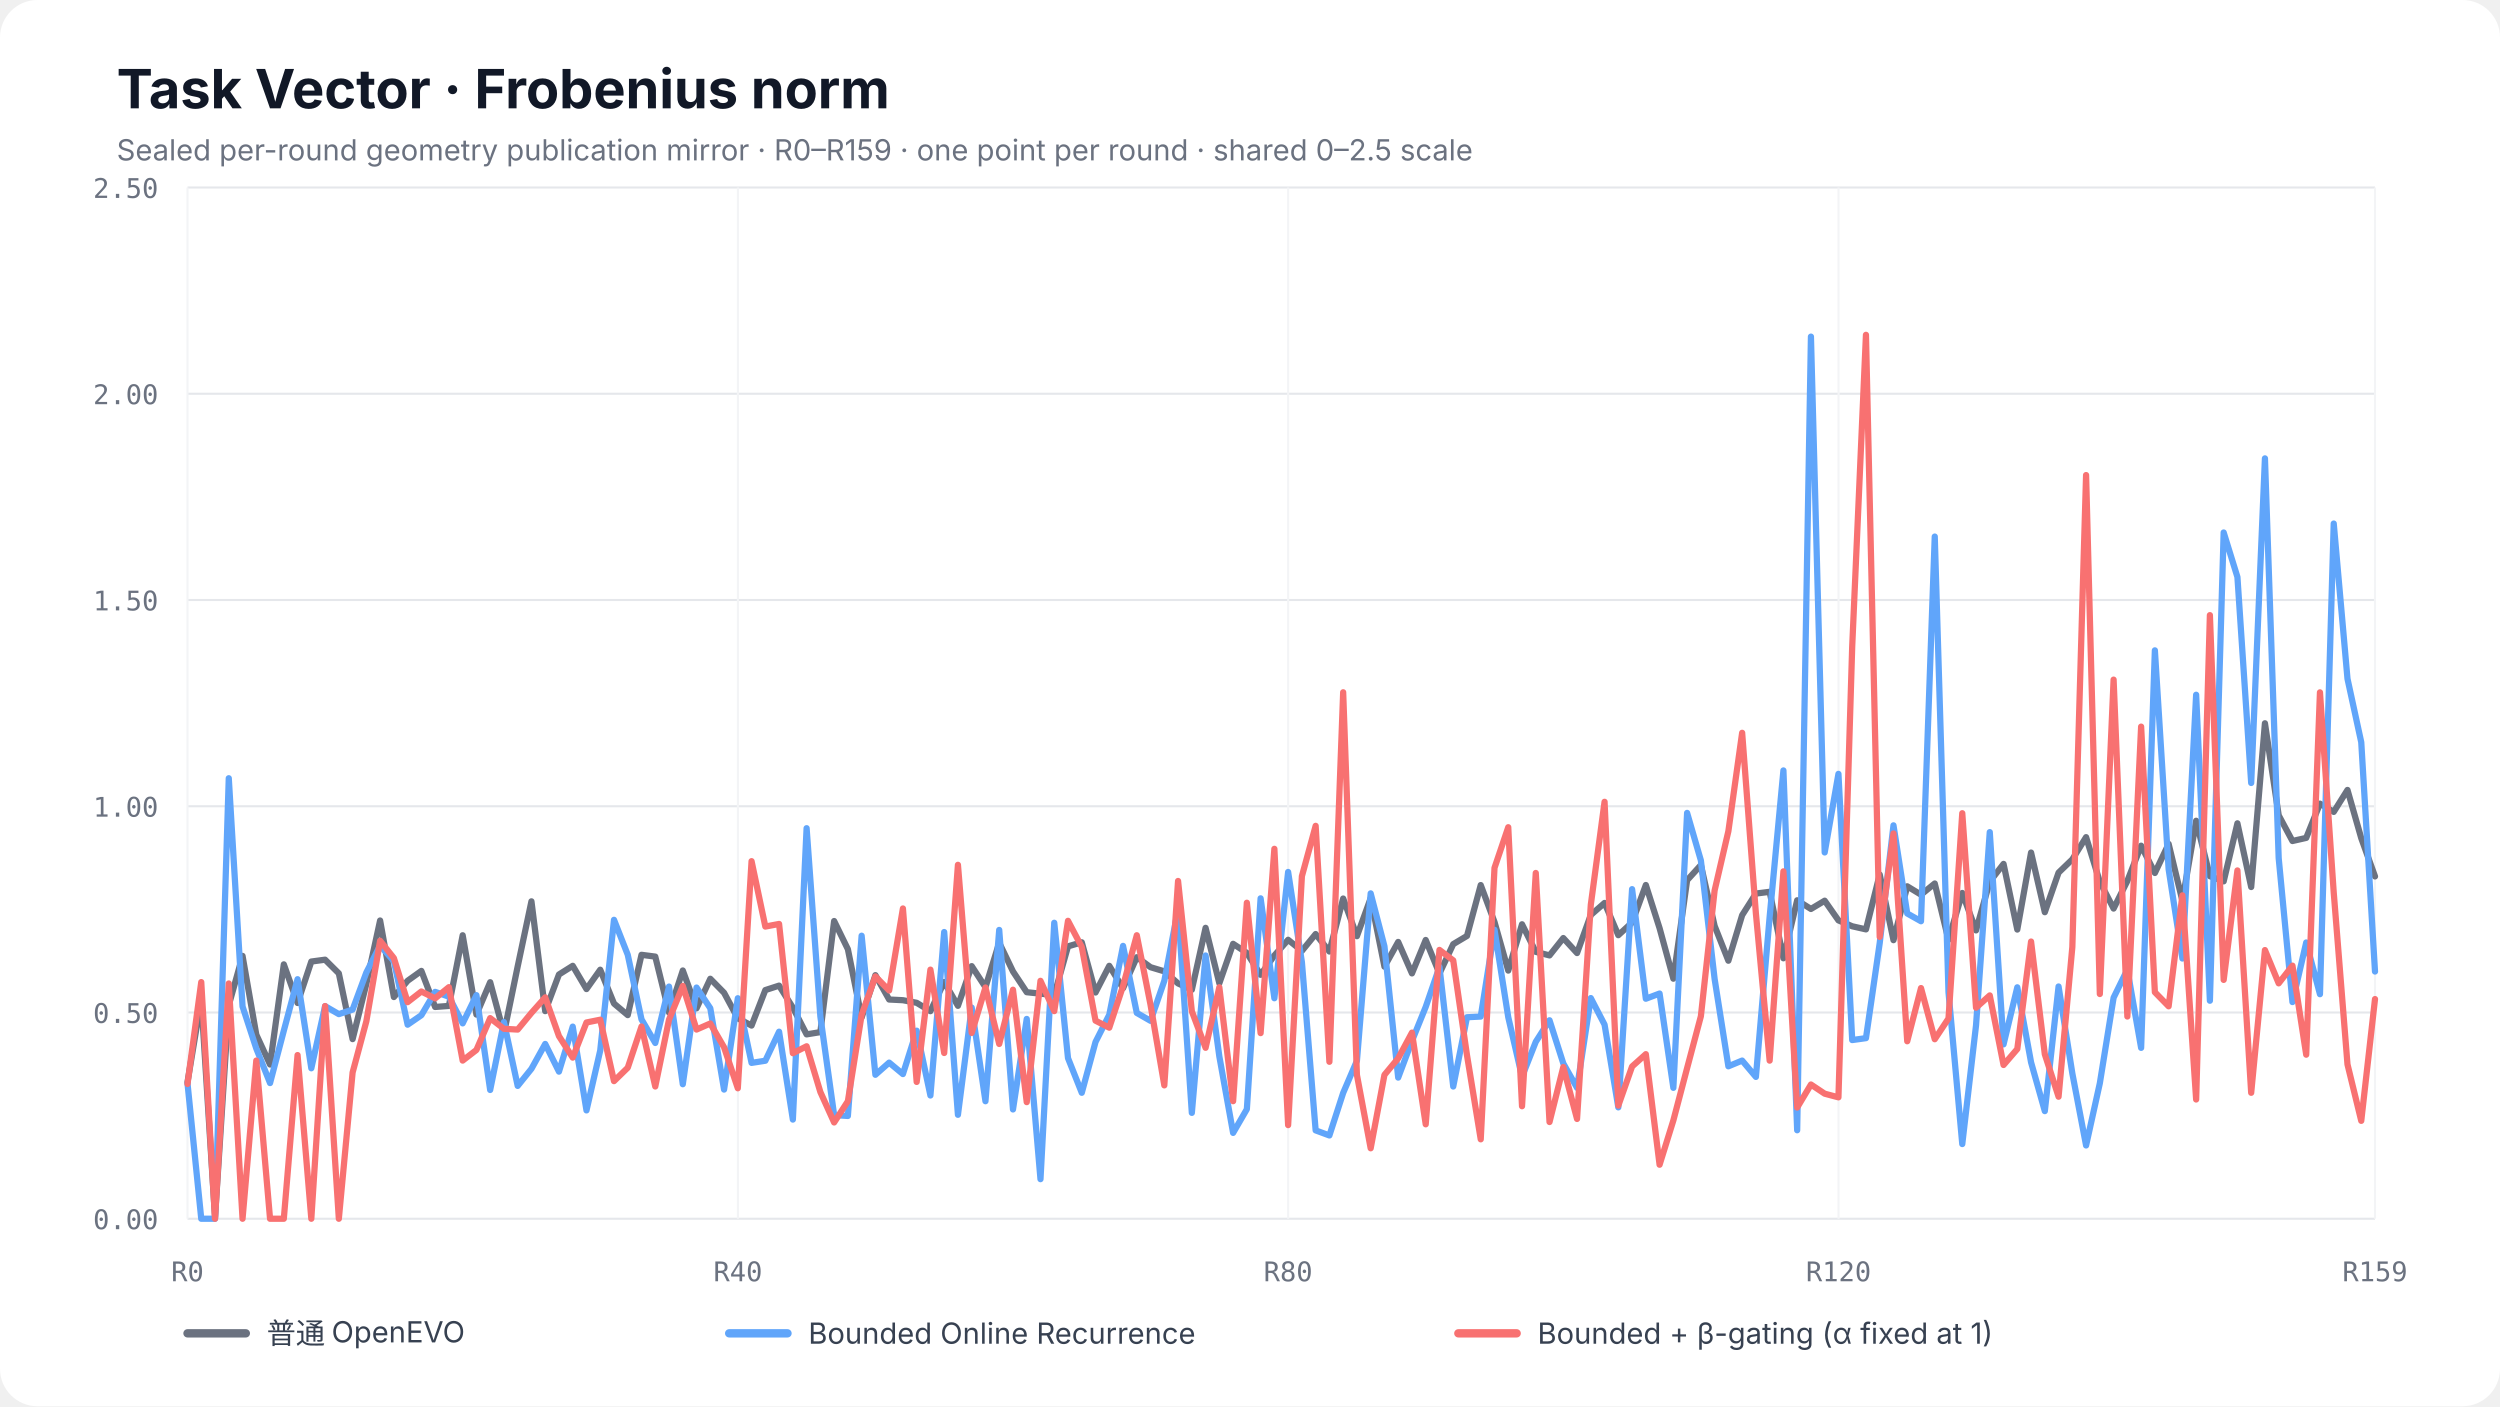
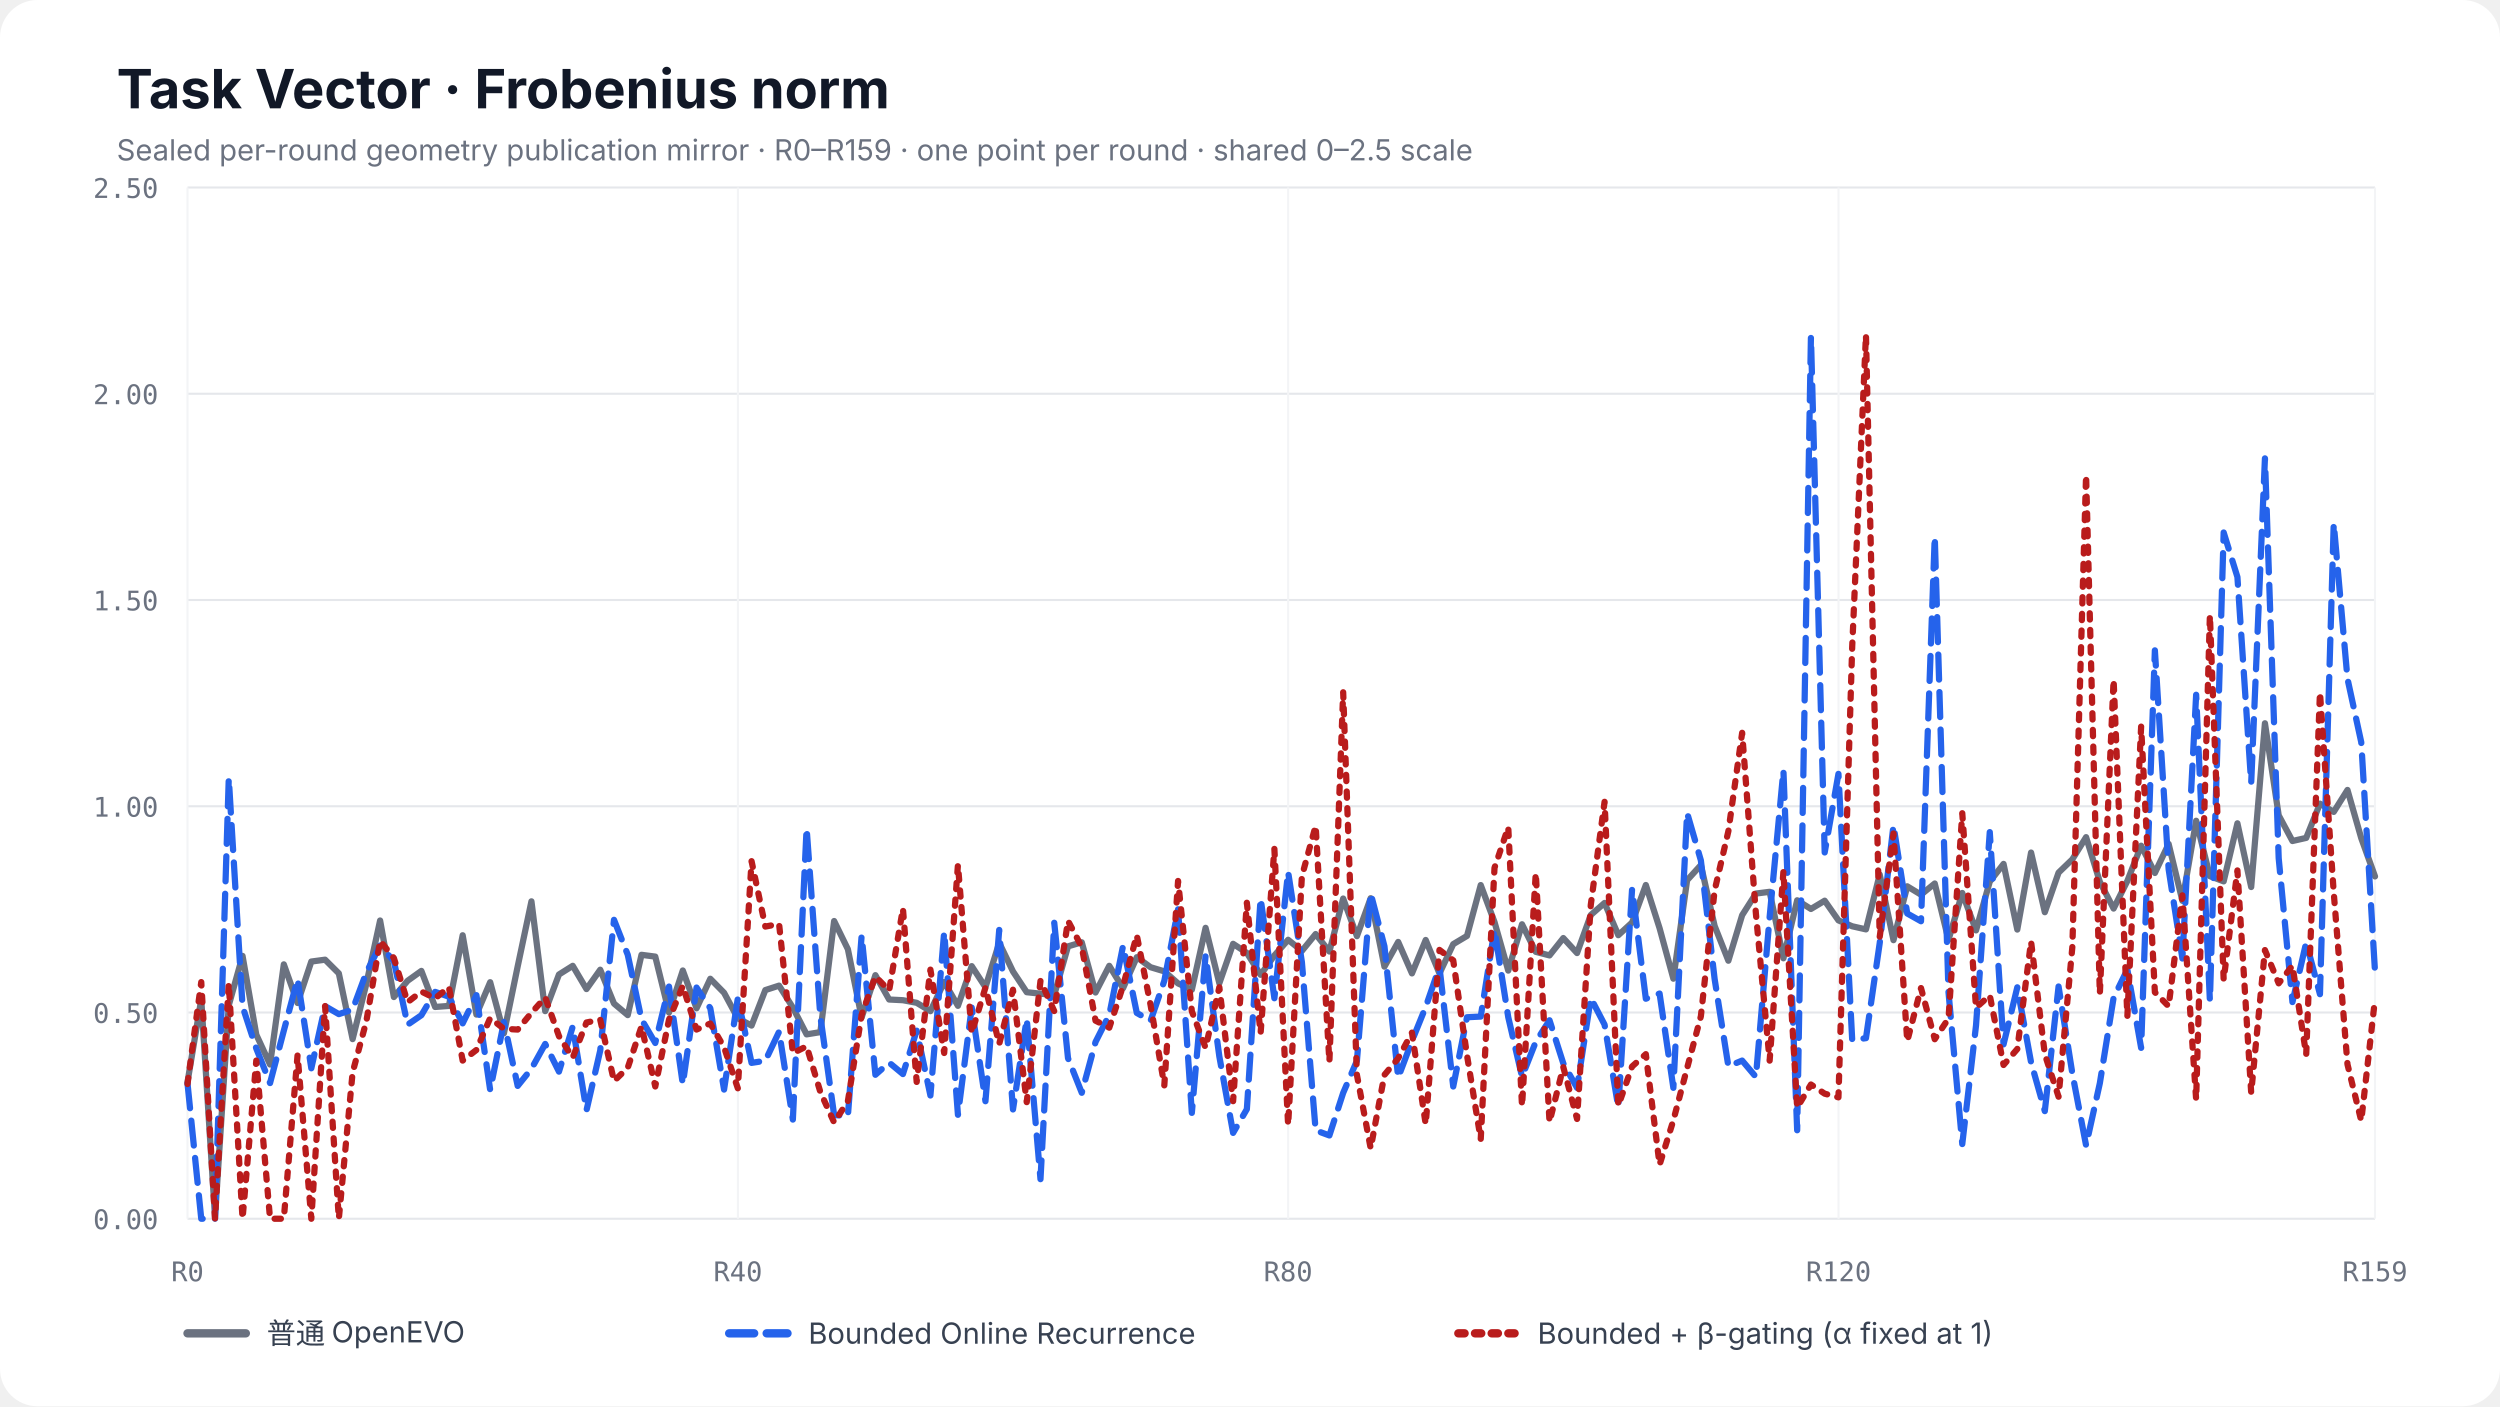
<svg xmlns="http://www.w3.org/2000/svg" width="1200" height="675" viewBox="0 0 1200 675" role="img" aria-label="Task Vector · Frobenius norm">
  <rect width="1200" height="675" rx="18" fill="#ffffff" />
  <text x="56" y="52" font-family="-apple-system,BlinkMacSystemFont,Segoe UI,sans-serif" font-size="26" font-weight="700" fill="#111827">Task Vector · Frobenius norm</text>
  <text x="56" y="77" font-family="-apple-system,BlinkMacSystemFont,Segoe UI,sans-serif" font-size="14" fill="#6B7280">Sealed per-round geometry publication mirror · R0–R159 · one point per round · shared 0–2.5 scale</text>
  <line x1="90" y1="585.0" x2="1140" y2="585.0" stroke="#E5E7EB" stroke-width="1" />
  <text x="76" y="590.0" text-anchor="end" font-family="ui-monospace,SFMono-Regular,monospace" font-size="13" fill="#6B7280">0.00</text>
  <line x1="90" y1="486.0" x2="1140" y2="486.0" stroke="#E5E7EB" stroke-width="1" />
  <text x="76" y="491.0" text-anchor="end" font-family="ui-monospace,SFMono-Regular,monospace" font-size="13" fill="#6B7280">0.50</text>
  <line x1="90" y1="387.0" x2="1140" y2="387.0" stroke="#E5E7EB" stroke-width="1" />
  <text x="76" y="392.0" text-anchor="end" font-family="ui-monospace,SFMono-Regular,monospace" font-size="13" fill="#6B7280">1.00</text>
  <line x1="90" y1="288.0" x2="1140" y2="288.0" stroke="#E5E7EB" stroke-width="1" />
  <text x="76" y="293.0" text-anchor="end" font-family="ui-monospace,SFMono-Regular,monospace" font-size="13" fill="#6B7280">1.50</text>
  <line x1="90" y1="189.0" x2="1140" y2="189.0" stroke="#E5E7EB" stroke-width="1" />
  <text x="76" y="194.0" text-anchor="end" font-family="ui-monospace,SFMono-Regular,monospace" font-size="13" fill="#6B7280">2.00</text>
  <line x1="90" y1="90.0" x2="1140" y2="90.0" stroke="#E5E7EB" stroke-width="1" />
  <text x="76" y="95.0" text-anchor="end" font-family="ui-monospace,SFMono-Regular,monospace" font-size="13" fill="#6B7280">2.50</text>
  <line x1="90.0" y1="90" x2="90.0" y2="585" stroke="#F3F4F6" stroke-width="1" />
  <text x="90.0" y="615" text-anchor="middle" font-family="ui-monospace,SFMono-Regular,monospace" font-size="13" fill="#6B7280">R0</text>
  <line x1="354.2" y1="90" x2="354.2" y2="585" stroke="#F3F4F6" stroke-width="1" />
  <text x="354.2" y="615" text-anchor="middle" font-family="ui-monospace,SFMono-Regular,monospace" font-size="13" fill="#6B7280">R40</text>
  <line x1="618.3" y1="90" x2="618.3" y2="585" stroke="#F3F4F6" stroke-width="1" />
  <text x="618.3" y="615" text-anchor="middle" font-family="ui-monospace,SFMono-Regular,monospace" font-size="13" fill="#6B7280">R80</text>
  <line x1="882.5" y1="90" x2="882.5" y2="585" stroke="#F3F4F6" stroke-width="1" />
  <text x="882.5" y="615" text-anchor="middle" font-family="ui-monospace,SFMono-Regular,monospace" font-size="13" fill="#6B7280">R120</text>
  <line x1="1140.0" y1="90" x2="1140.0" y2="585" stroke="#F3F4F6" stroke-width="1" />
  <text x="1140.0" y="615" text-anchor="middle" font-family="ui-monospace,SFMono-Regular,monospace" font-size="13" fill="#6B7280">R159</text>
  <polyline fill="none" stroke="#6B7280" stroke-width="3" stroke-linejoin="round" stroke-linecap="round" points="90.00,519.44 96.60,479.71 103.21,584.18 109.81,482.54 116.42,458.84 123.02,496.62 129.62,510.96 136.23,462.90 142.83,481.43 149.43,461.54 156.04,460.65 162.64,467.22 169.25,498.77 175.85,472.22 182.45,441.85 189.06,478.57 195.66,470.77 202.26,466.04 208.87,483.34 215.47,482.84 222.08,448.93 228.68,486.98 235.28,471.46 241.89,495.98 248.49,463.87 255.09,432.65 261.70,485.34 268.30,467.76 274.91,463.60 281.51,474.75 288.11,465.47 294.72,481.71 301.32,487.25 307.92,458.31 314.53,459.17 321.13,486.01 327.74,465.84 334.34,483.98 340.94,469.81 347.55,476.53 354.15,488.78 360.75,492.27 367.36,475.24 373.96,473.10 380.57,483.65 387.17,496.50 393.77,495.42 400.38,442.10 406.98,455.61 413.58,488.37 420.19,468.08 426.79,479.77 433.40,480.10 440.00,481.34 446.60,485.35 453.21,471.37 459.81,482.79 466.42,463.75 473.02,473.85 479.62,452.53 486.23,466.30 492.83,476.26 499.43,476.96 506.04,477.60 512.64,454.25 519.25,452.31 525.85,476.40 532.45,463.60 539.06,474.34 545.66,459.46 552.26,464.26 558.87,466.24 565.47,472.05 572.08,475.08 578.68,445.37 585.28,471.96 591.89,453.04 598.49,457.38 605.09,467.90 611.70,458.63 618.30,451.10 624.91,456.43 631.51,448.35 638.11,456.73 644.72,431.30 651.32,449.35 657.92,431.15 664.53,463.99 671.13,452.13 677.74,467.23 684.34,451.20 690.94,467.26 697.55,453.19 704.15,449.25 710.75,424.84 717.36,442.58 723.96,465.88 730.57,443.66 737.17,456.88 743.77,458.60 750.38,450.27 756.98,457.46 763.58,439.19 770.19,433.41 776.79,448.89 783.40,442.81 790.00,424.81 796.60,445.53 803.21,469.76 809.81,422.51 816.42,415.23 823.02,444.45 829.62,461.14 836.23,439.29 842.83,428.91 849.43,428.07 856.04,459.97 862.64,432.14 869.25,436.30 875.85,432.34 882.45,441.77 889.06,444.61 895.66,446.10 902.26,419.78 908.87,451.27 915.47,425.43 922.08,429.44 928.68,424.08 935.28,451.12 941.89,428.63 948.49,446.59 955.09,423.18 961.70,414.68 968.30,446.18 974.91,409.23 981.51,437.85 988.11,418.86 994.72,412.49 1001.32,401.84 1007.92,423.28 1014.53,436.10 1021.13,422.85 1027.74,405.94 1034.34,419.02 1040.94,405.08 1047.55,432.38 1054.15,393.97 1060.75,420.55 1067.36,423.05 1073.96,395.20 1080.57,425.76 1087.17,347.18 1093.77,391.35 1100.38,403.68 1106.98,402.19 1113.58,385.76 1120.19,389.70 1126.79,379.18 1133.40,402.32 1140.00,420.68" />
-   <polyline fill="none" stroke="#60A5FA" stroke-width="3" stroke-linejoin="round" stroke-linecap="round" points="90.00,520.00 96.60,585.00 103.21,585.00 109.81,373.56 116.42,483.11 123.02,503.29 129.62,519.87 136.23,494.74 142.83,470.02 149.43,512.77 156.04,482.95 162.64,486.78 169.25,484.60 175.85,466.78 182.45,453.86 189.06,461.36 195.66,491.85 202.26,487.30 208.87,476.10 215.47,478.41 222.08,491.21 228.68,477.68 235.28,523.18 241.89,490.58 248.49,521.23 255.09,513.02 261.70,501.10 268.30,514.38 274.91,492.78 281.51,532.99 288.11,504.24 294.72,441.52 301.32,458.30 307.92,489.30 314.53,500.62 321.13,473.56 327.74,520.42 334.34,474.03 340.94,483.96 347.55,522.99 354.15,479.16 360.75,510.18 367.36,509.15 373.96,495.22 380.57,537.39 387.17,397.54 393.77,487.87 400.38,535.23 406.98,535.66 413.58,449.15 420.19,515.89 426.79,510.05 433.40,515.55 440.00,494.73 446.60,525.83 453.21,447.38 459.81,535.10 466.42,483.65 473.02,528.58 479.62,446.37 486.23,532.53 492.83,489.09 499.43,565.99 506.04,442.94 512.64,507.90 519.25,524.53 525.85,500.15 532.45,487.09 539.06,454.04 545.66,486.20 552.26,490.00 558.87,470.80 565.47,436.48 572.08,534.17 578.68,458.64 585.28,507.09 591.89,543.78 598.49,532.40 605.09,431.21 611.70,479.15 618.30,418.55 624.91,461.84 631.51,542.58 638.11,545.02 644.72,524.59 651.32,509.19 657.92,428.83 664.53,454.20 671.13,517.24 677.74,499.65 684.34,483.32 690.94,464.14 697.55,521.52 704.15,488.28 710.75,487.95 717.36,446.29 723.96,488.26 730.57,516.83 737.17,500.08 743.77,489.73 750.38,510.44 756.98,522.16 763.58,479.08 770.19,491.82 776.79,531.53 783.40,426.80 790.00,479.39 796.60,476.90 803.21,522.16 809.81,390.20 816.42,413.00 823.02,469.93 829.62,511.82 836.23,509.08 842.83,516.91 849.43,440.08 856.04,369.82 862.64,542.52 869.25,161.59 875.85,409.17 882.45,371.47 889.06,499.23 895.66,498.31 902.26,452.70 908.87,396.17 915.47,438.47 922.08,442.19 928.68,257.56 935.28,476.22 941.89,549.14 948.49,492.21 955.09,399.42 961.70,501.29 968.30,473.92 974.91,509.91 981.51,533.33 988.11,473.52 994.72,515.23 1001.32,549.82 1007.92,519.95 1014.53,478.89 1021.13,465.40 1027.74,502.97 1034.34,312.18 1040.94,417.20 1047.55,460.08 1054.15,333.49 1060.75,480.35 1067.36,255.60 1073.96,276.97 1080.57,375.82 1087.17,220.03 1093.77,411.93 1100.38,480.99 1106.98,452.40 1113.58,477.21 1120.19,251.31 1126.79,325.79 1133.40,356.27 1140.00,466.33" />
-   <polyline fill="none" stroke="#F87171" stroke-width="3" stroke-linejoin="round" stroke-linecap="round" points="90.00,520.33 96.60,471.41 103.21,585.00 109.81,472.07 116.42,585.00 123.02,509.08 129.62,585.00 136.23,585.00 142.83,506.44 149.43,585.00 156.04,482.90 162.64,585.00 169.25,514.79 175.85,490.21 182.45,451.57 189.06,459.89 195.66,481.04 202.26,475.92 208.87,479.21 215.47,473.84 222.08,509.08 228.68,503.98 235.28,488.70 241.89,493.83 248.49,494.19 255.09,486.19 261.70,478.74 268.30,497.33 274.91,507.65 281.51,490.79 288.11,489.46 294.72,518.94 301.32,512.50 307.92,492.73 314.53,521.51 321.13,489.41 327.74,473.26 334.34,494.18 340.94,491.28 347.55,502.70 354.15,522.37 360.75,413.37 367.36,444.75 373.96,443.50 380.57,505.54 387.17,502.21 393.77,524.16 400.38,538.78 406.98,528.58 413.58,487.13 420.19,468.69 426.79,475.43 433.40,436.07 440.00,519.32 446.60,465.43 453.21,505.43 459.81,415.12 466.42,495.80 473.02,474.00 479.62,501.09 486.23,475.07 492.83,529.02 499.43,470.80 506.04,485.34 512.64,442.00 519.25,454.55 525.85,489.92 532.45,493.28 539.06,473.28 545.66,448.92 552.26,482.33 558.87,520.97 565.47,422.87 572.08,485.39 578.68,502.94 585.28,473.87 591.89,528.56 598.49,433.32 605.09,495.89 611.70,407.44 618.30,540.05 624.91,420.58 631.51,396.41 638.11,509.65 644.72,332.30 651.32,515.98 657.92,551.17 664.53,515.94 671.13,507.98 677.74,495.66 684.34,539.66 690.94,455.96 697.55,460.98 704.15,506.48 710.75,546.87 717.36,416.59 723.96,397.07 730.57,530.98 737.17,419.03 743.77,538.56 750.38,512.19 756.98,537.09 763.58,434.33 770.19,384.87 776.79,530.69 783.40,511.91 790.00,506.00 796.60,559.07 803.21,537.79 809.81,512.70 816.42,487.80 823.02,427.41 829.62,398.97 836.23,351.75 842.83,438.48 849.43,509.10 856.04,418.26 862.64,531.63 869.25,520.57 875.85,524.97 882.45,526.72 889.06,310.28 895.66,160.73 902.26,449.72 908.87,400.08 915.47,499.80 922.08,474.28 928.68,498.82 935.28,488.87 941.89,390.35 948.49,483.69 955.09,477.80 961.70,511.19 968.30,503.52 974.91,451.94 981.51,506.05 988.11,526.42 994.72,454.61 1001.32,228.04 1007.92,477.12 1014.53,326.23 1021.13,487.92 1027.74,348.79 1034.34,476.26 1040.94,483.02 1047.55,429.77 1054.15,527.75 1060.75,295.27 1067.36,470.34 1073.96,417.82 1080.57,524.53 1087.17,456.04 1093.77,472.00 1100.38,463.52 1106.98,506.24 1113.58,332.34 1120.19,428.43 1126.79,510.89 1133.40,538.00 1140.00,479.56" />
+   <polyline fill="none" stroke="#2563EB" stroke-dasharray="12 6" stroke-width="3" stroke-linejoin="round" stroke-linecap="round" points="90.00,520.00 96.60,585.00 103.21,585.00 109.81,373.56 116.42,483.11 123.02,503.29 129.62,519.87 136.23,494.74 142.83,470.02 149.43,512.77 156.04,482.95 162.64,486.78 169.25,484.60 175.85,466.78 182.45,453.86 189.06,461.36 195.66,491.85 202.26,487.30 208.87,476.10 215.47,478.41 222.08,491.21 228.68,477.68 235.28,523.18 241.89,490.58 248.49,521.23 255.09,513.02 261.70,501.10 268.30,514.38 274.91,492.78 281.51,532.99 288.11,504.24 294.72,441.52 301.32,458.30 307.92,489.30 314.53,500.62 321.13,473.56 327.74,520.42 334.34,474.03 340.94,483.96 347.55,522.99 354.15,479.16 360.75,510.18 367.36,509.15 373.96,495.22 380.57,537.39 387.17,397.54 393.77,487.87 400.38,535.23 406.98,535.66 413.58,449.15 420.19,515.89 426.79,510.05 433.40,515.55 440.00,494.73 446.60,525.83 453.21,447.38 459.81,535.10 466.42,483.65 473.02,528.58 479.62,446.37 486.23,532.53 492.83,489.09 499.43,565.99 506.04,442.94 512.64,507.90 519.25,524.53 525.85,500.15 532.45,487.09 539.06,454.04 545.66,486.20 552.26,490.00 558.87,470.80 565.47,436.48 572.08,534.17 578.68,458.64 585.28,507.09 591.89,543.78 598.49,532.40 605.09,431.21 611.70,479.15 618.30,418.55 624.91,461.84 631.51,542.58 638.11,545.02 644.72,524.59 651.32,509.19 657.92,428.83 664.53,454.20 671.13,517.24 677.74,499.65 684.34,483.32 690.94,464.14 697.55,521.52 704.15,488.28 710.75,487.95 717.36,446.29 723.96,488.26 730.57,516.83 737.17,500.08 743.77,489.73 750.38,510.44 756.98,522.16 763.58,479.08 770.19,491.82 776.79,531.53 783.40,426.80 790.00,479.39 796.60,476.90 803.21,522.16 809.81,390.20 816.42,413.00 823.02,469.93 829.62,511.82 836.23,509.08 842.83,516.91 849.43,440.08 856.04,369.82 862.64,542.52 869.25,161.59 875.85,409.17 882.45,371.47 889.06,499.23 895.66,498.31 902.26,452.70 908.87,396.17 915.47,438.47 922.08,442.19 928.68,257.56 935.28,476.22 941.89,549.14 948.49,492.21 955.09,399.42 961.70,501.29 968.30,473.92 974.91,509.91 981.51,533.33 988.11,473.52 994.72,515.23 1001.32,549.82 1007.92,519.95 1014.53,478.89 1021.13,465.40 1027.74,502.97 1034.34,312.18 1040.94,417.20 1047.55,460.08 1054.15,333.49 1060.75,480.35 1067.36,255.60 1073.96,276.97 1080.57,375.82 1087.17,220.03 1093.77,411.93 1100.38,480.99 1106.98,452.40 1113.58,477.21 1120.19,251.31 1126.79,325.79 1133.40,356.27 1140.00,466.33" />
+   <polyline fill="none" stroke="#B91C1C" stroke-dasharray="3 5" stroke-width="3" stroke-linejoin="round" stroke-linecap="round" points="90.00,520.33 96.60,471.41 103.21,585.00 109.81,472.07 116.42,585.00 123.02,509.08 129.62,585.00 136.23,585.00 142.83,506.44 149.43,585.00 156.04,482.90 162.64,585.00 169.25,514.79 175.85,490.21 182.45,451.57 189.06,459.89 195.66,481.04 202.26,475.92 208.87,479.21 215.47,473.84 222.08,509.08 228.68,503.98 235.28,488.70 241.89,493.83 248.49,494.19 255.09,486.19 261.70,478.74 268.30,497.33 274.91,507.65 281.51,490.79 288.11,489.46 294.72,518.94 301.32,512.50 307.92,492.73 314.53,521.51 321.13,489.41 327.74,473.26 334.34,494.18 340.94,491.28 347.55,502.70 354.15,522.37 360.75,413.37 367.36,444.75 373.96,443.50 380.57,505.54 387.17,502.21 393.77,524.16 400.38,538.78 406.98,528.58 413.58,487.13 420.19,468.69 426.79,475.43 433.40,436.07 440.00,519.32 446.60,465.43 453.21,505.43 459.81,415.12 466.42,495.80 473.02,474.00 479.62,501.09 486.23,475.07 492.83,529.02 499.43,470.80 506.04,485.34 512.64,442.00 519.25,454.55 525.85,489.92 532.45,493.28 539.06,473.28 545.66,448.92 552.26,482.33 558.87,520.97 565.47,422.87 572.08,485.39 578.68,502.94 585.28,473.87 591.89,528.56 598.49,433.32 605.09,495.89 611.70,407.44 618.30,540.05 624.91,420.58 631.51,396.41 638.11,509.65 644.72,332.30 651.32,515.98 657.92,551.17 664.53,515.94 671.13,507.98 677.74,495.66 684.34,539.66 690.94,455.96 697.55,460.98 704.15,506.48 710.75,546.87 717.36,416.59 723.96,397.07 730.57,530.98 737.17,419.03 743.77,538.56 750.38,512.19 756.98,537.09 763.58,434.33 770.19,384.87 776.79,530.69 783.40,511.91 790.00,506.00 796.60,559.07 803.21,537.79 809.81,512.70 816.42,487.80 823.02,427.41 829.62,398.97 836.23,351.75 842.83,438.48 849.43,509.10 856.04,418.26 862.64,531.63 869.25,520.57 875.85,524.97 882.45,526.72 889.06,310.28 895.66,160.73 902.26,449.72 908.87,400.08 915.47,499.80 922.08,474.28 928.68,498.82 935.28,488.87 941.89,390.35 948.49,483.69 955.09,477.80 961.70,511.19 968.30,503.52 974.91,451.94 981.51,506.05 988.11,526.42 994.72,454.61 1001.32,228.04 1007.92,477.12 1014.53,326.23 1021.13,487.92 1027.74,348.79 1034.34,476.26 1040.94,483.02 1047.55,429.77 1054.15,527.75 1060.75,295.27 1067.36,470.34 1073.96,417.82 1080.57,524.53 1087.17,456.04 1093.77,472.00 1100.38,463.52 1106.98,506.24 1113.58,332.34 1120.19,428.43 1126.79,510.89 1133.40,538.00 1140.00,479.56" />
  <line x1="90" y1="640" x2="118" y2="640" stroke="#6B7280" stroke-width="4" stroke-linecap="round" />
  <text x="128" y="645" font-family="-apple-system,BlinkMacSystemFont,Segoe UI,sans-serif" font-size="14" fill="#374151">普通 OpenEVO</text>
-   <line x1="350" y1="640" x2="378" y2="640" stroke="#60A5FA" stroke-width="4" stroke-linecap="round" />
+   <line x1="350" y1="640" x2="378" y2="640" stroke="#2563EB" stroke-dasharray="12 6" stroke-width="4" stroke-linecap="round" />
  <text x="388" y="645" font-family="-apple-system,BlinkMacSystemFont,Segoe UI,sans-serif" font-size="14" fill="#374151">Bounded Online Recurrence</text>
-   <line x1="700" y1="640" x2="728" y2="640" stroke="#F87171" stroke-width="4" stroke-linecap="round" />
+   <line x1="700" y1="640" x2="728" y2="640" stroke="#B91C1C" stroke-dasharray="3 5" stroke-width="4" stroke-linecap="round" />
  <text x="738" y="645" font-family="-apple-system,BlinkMacSystemFont,Segoe UI,sans-serif" font-size="14" fill="#374151">Bounded + β-gating (α fixed at 1)</text>
</svg>
